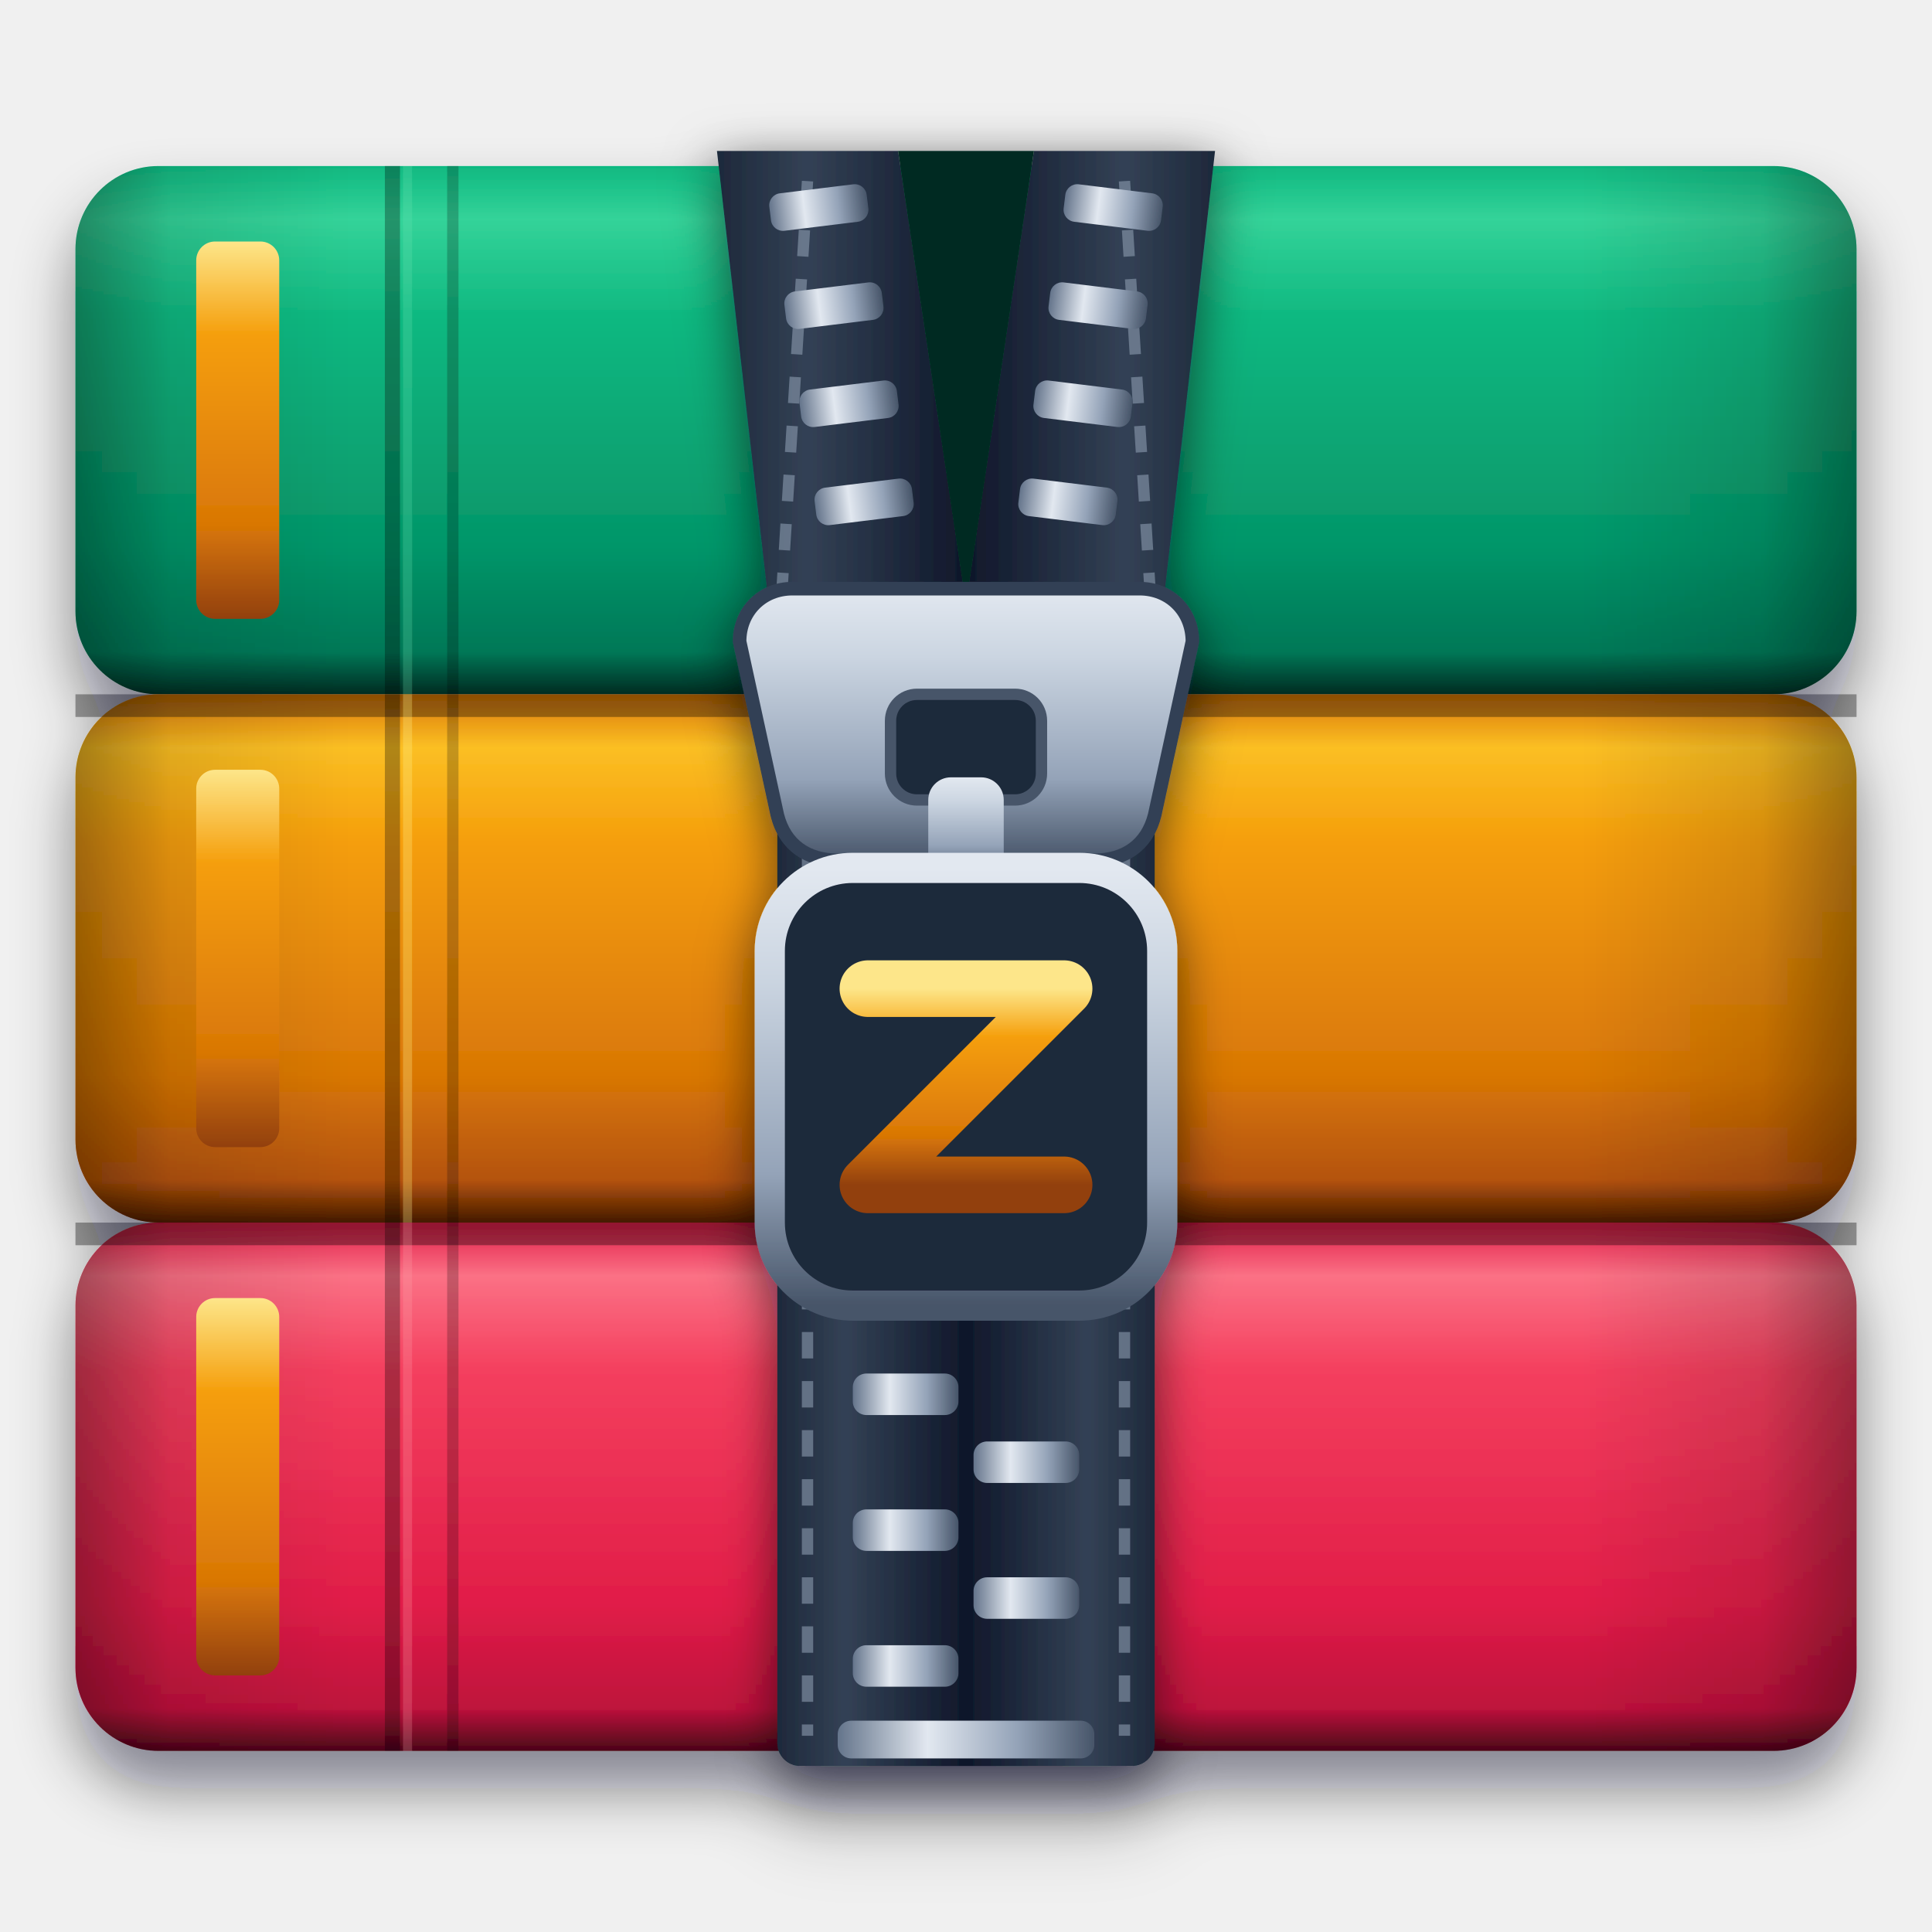
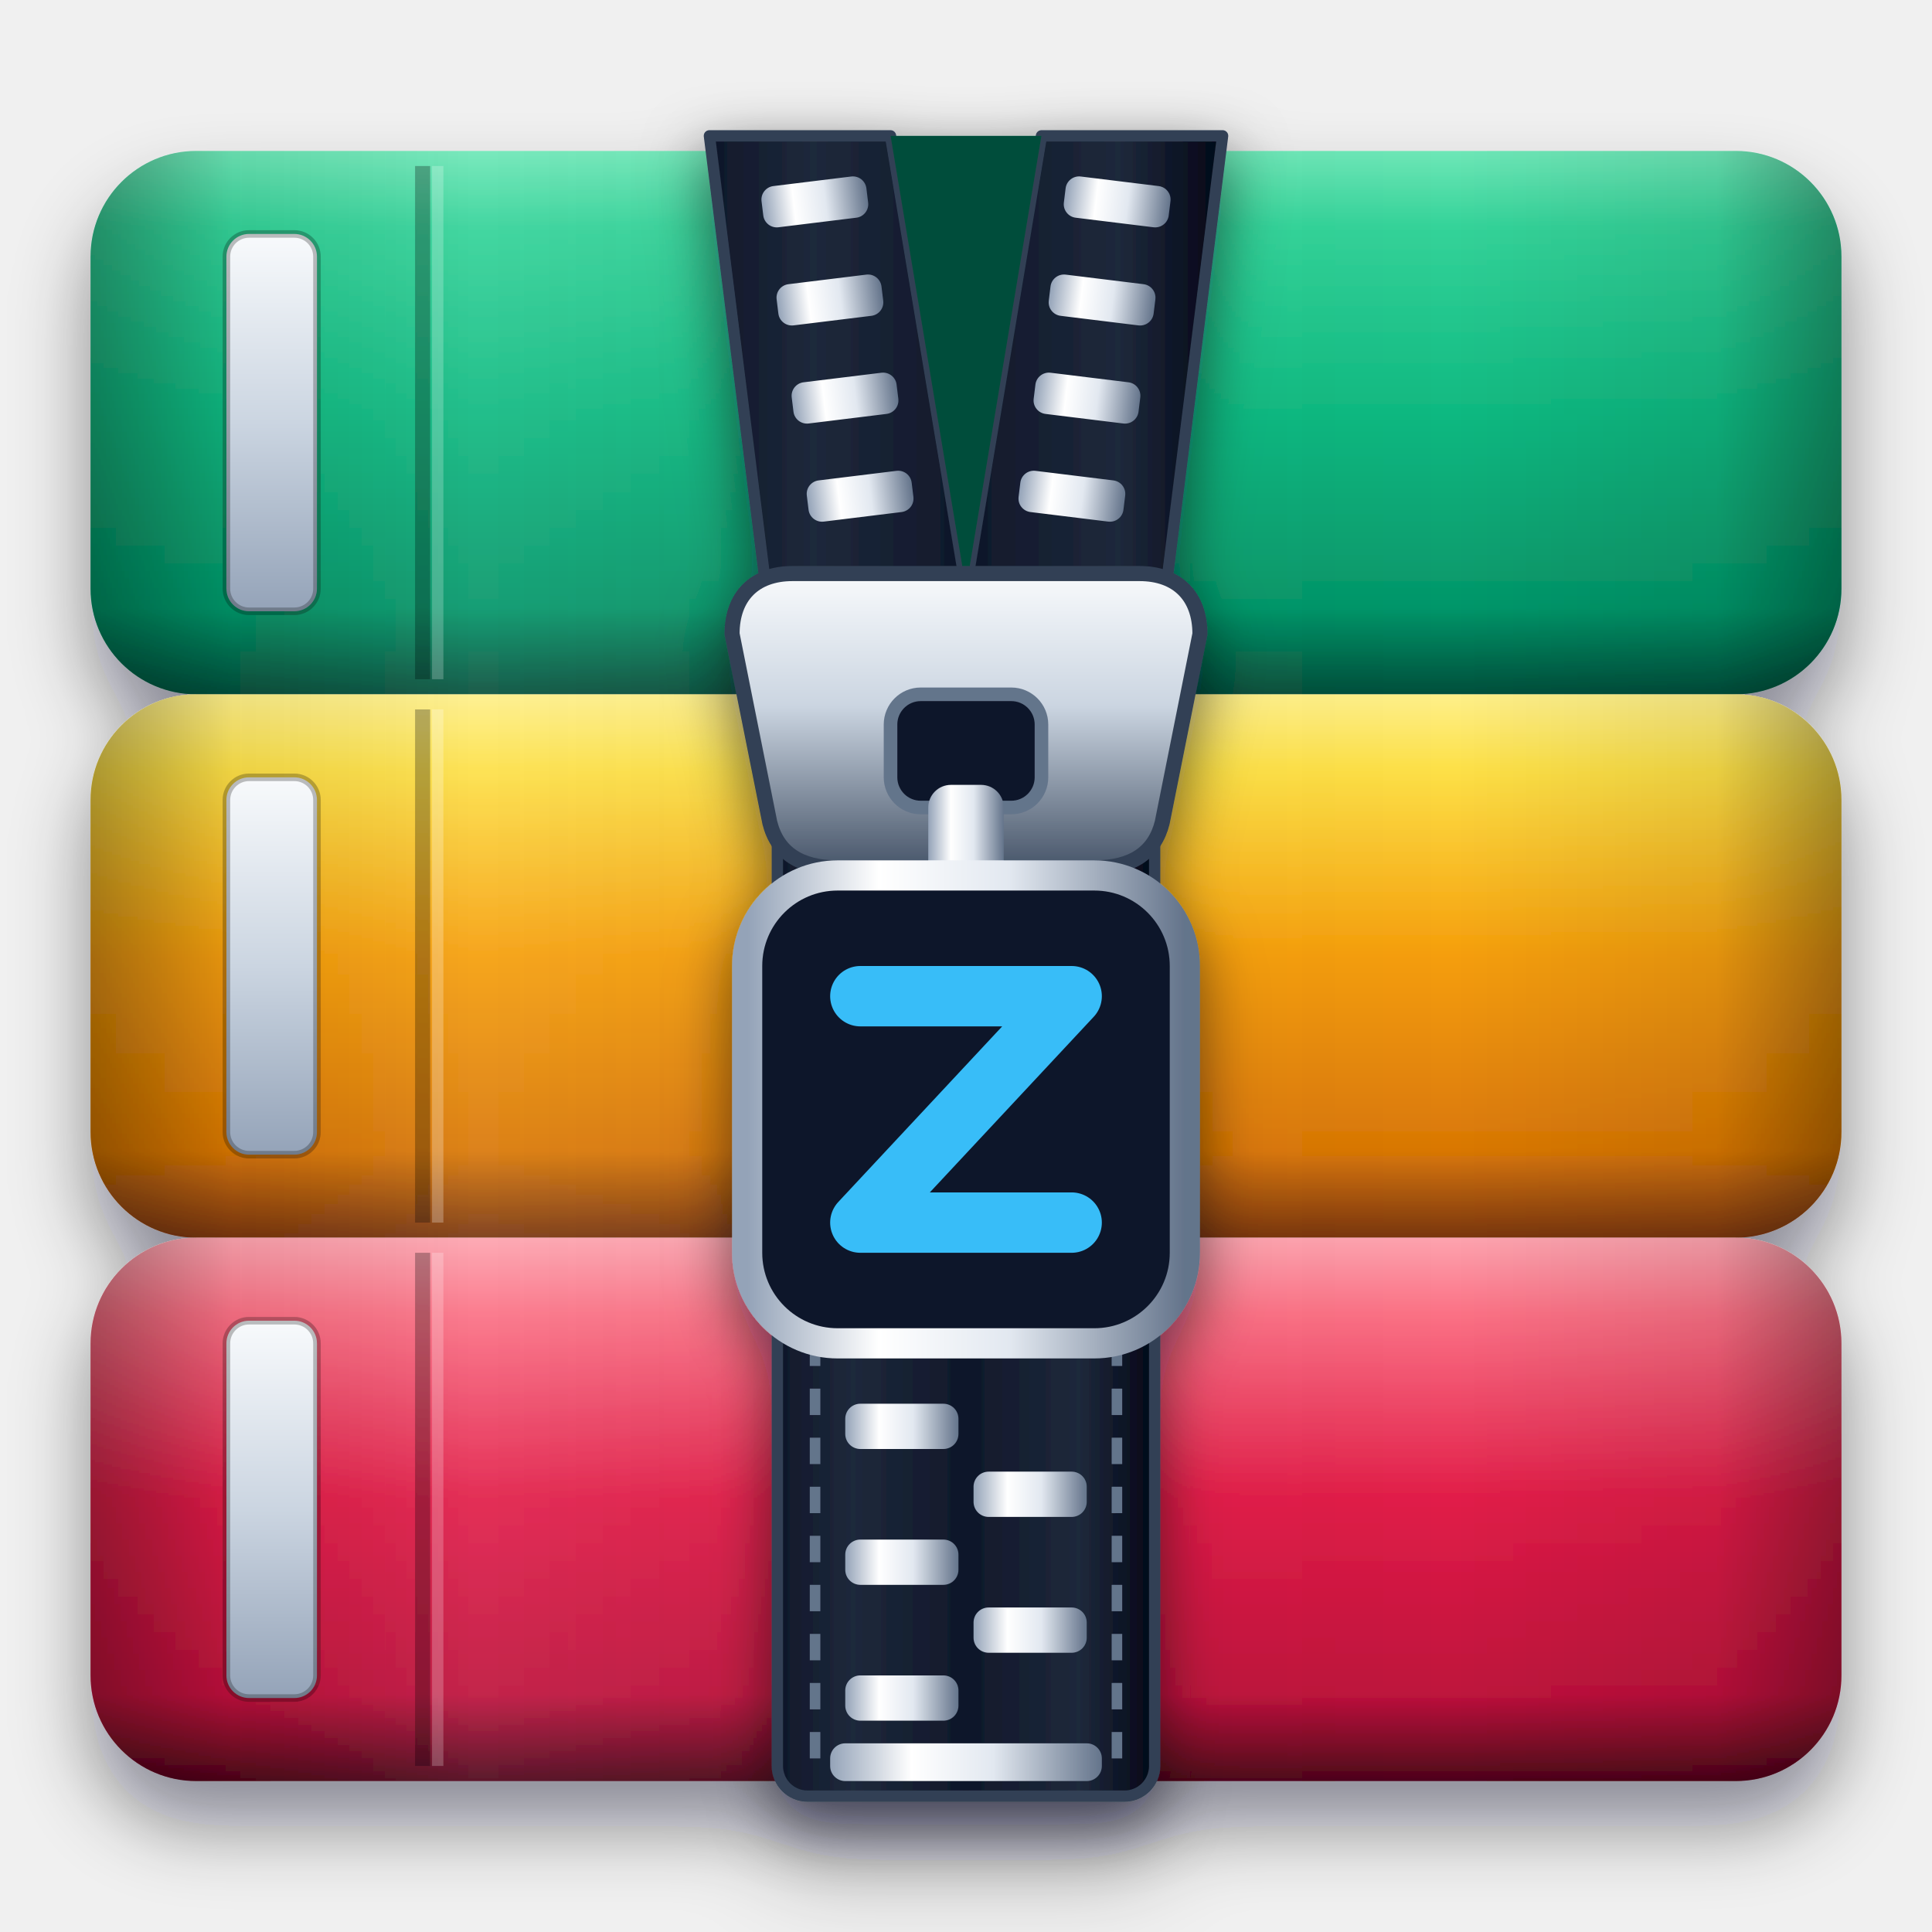
- <svg xmlns="http://www.w3.org/2000/svg" viewBox="0 0 256 256" width="256" height="256" role="img" aria-label="ZeroArchive (.zar) 3D Icon">
+ <svg xmlns="http://www.w3.org/2000/svg" viewBox="0 0 256 256" width="256" height="256" role="img" aria-label="ZeroArchive (.zar) Realistic 3D Archive Icon">
  <defs>
    <linearGradient id="bookTop" x1="0%" y1="0%" x2="0%" y2="100%">
-       <stop offset="0%" stop-color="#10B981" />
-       <stop offset="10%" stop-color="#34D399" />
-       <stop offset="28%" stop-color="#10B981" />
-       <stop offset="72%" stop-color="#059669" />
-       <stop offset="92%" stop-color="#047857" />
-       <stop offset="100%" stop-color="#022C22" />
+       <stop offset="0%" stop-color="#6EE7B7" />
+       <stop offset="14%" stop-color="#34D399" />
+       <stop offset="48%" stop-color="#10B981" />
+       <stop offset="84%" stop-color="#059669" />
+       <stop offset="100%" stop-color="#064E3B" />
    </linearGradient>
    <linearGradient id="bookMid" x1="0%" y1="0%" x2="0%" y2="100%">
-       <stop offset="0%" stop-color="#D97706" />
-       <stop offset="10%" stop-color="#FBBF24" />
-       <stop offset="28%" stop-color="#F59E0B" />
-       <stop offset="72%" stop-color="#D97706" />
-       <stop offset="92%" stop-color="#B45309" />
-       <stop offset="100%" stop-color="#451A03" />
+       <stop offset="0%" stop-color="#FEF08A" />
+       <stop offset="14%" stop-color="#FDE047" />
+       <stop offset="48%" stop-color="#F59E0B" />
+       <stop offset="84%" stop-color="#D97706" />
+       <stop offset="100%" stop-color="#78350F" />
    </linearGradient>
    <linearGradient id="bookBot" x1="0%" y1="0%" x2="0%" y2="100%">
-       <stop offset="0%" stop-color="#E11D48" />
-       <stop offset="10%" stop-color="#FB7185" />
-       <stop offset="28%" stop-color="#F43F5E" />
-       <stop offset="72%" stop-color="#E11D48" />
-       <stop offset="92%" stop-color="#BE123C" />
+       <stop offset="0%" stop-color="#FDA4AF" />
+       <stop offset="14%" stop-color="#FB7185" />
+       <stop offset="48%" stop-color="#E11D48" />
+       <stop offset="84%" stop-color="#BE123C" />
      <stop offset="100%" stop-color="#4C0519" />
    </linearGradient>
-     <linearGradient id="cylWrap" x1="0%" y1="0%" x2="100%" y2="0%">
-       <stop offset="0%" stop-color="#000000" stop-opacity="0.38" />
-       <stop offset="6%" stop-color="#000000" stop-opacity="0.10" />
-       <stop offset="16%" stop-color="#000000" stop-opacity="0.00" />
-       <stop offset="84%" stop-color="#000000" stop-opacity="0.00" />
-       <stop offset="94%" stop-color="#000000" stop-opacity="0.12" />
-       <stop offset="100%" stop-color="#000000" stop-opacity="0.40" />
+     <linearGradient id="sideVignette" x1="0%" y1="0%" x2="100%" y2="0%">
+       <stop offset="0%" stop-color="#000000" stop-opacity="0.32" />
+       <stop offset="8%" stop-color="#000000" stop-opacity="0.06" />
+       <stop offset="22%" stop-color="#FFFFFF" stop-opacity="0.08" />
+       <stop offset="78%" stop-color="#000000" stop-opacity="0.0" />
+       <stop offset="93%" stop-color="#000000" stop-opacity="0.08" />
+       <stop offset="100%" stop-color="#000000" stop-opacity="0.34" />
    </linearGradient>
-     <linearGradient id="goldStrip" x1="0%" y1="0%" x2="0%" y2="100%">
-       <stop offset="0%" stop-color="#FDE68A" />
-       <stop offset="25%" stop-color="#F59E0B" />
-       <stop offset="75%" stop-color="#D97706" />
-       <stop offset="100%" stop-color="#92400E" />
+     <linearGradient id="spinePlate" x1="0%" y1="0%" x2="0%" y2="100%">
+       <stop offset="0%" stop-color="#F8FAFC" />
+       <stop offset="50%" stop-color="#CBD5E1" />
+       <stop offset="100%" stop-color="#94A3B8" />
    </linearGradient>
    <linearGradient id="zipTape" x1="0%" y1="0%" x2="100%" y2="0%">
-       <stop offset="0%" stop-color="#1E293B" />
-       <stop offset="18%" stop-color="#334155" />
+       <stop offset="0%" stop-color="#0F172A" />
+       <stop offset="20%" stop-color="#1E293B" />
      <stop offset="50%" stop-color="#0F172A" />
-       <stop offset="82%" stop-color="#334155" />
-       <stop offset="100%" stop-color="#1E293B" />
+       <stop offset="80%" stop-color="#1E293B" />
+       <stop offset="100%" stop-color="#020617" />
    </linearGradient>
-     <linearGradient id="steelTooth" x1="0%" y1="0%" x2="100%" y2="0%">
-       <stop offset="0%" stop-color="#64748B" />
-       <stop offset="35%" stop-color="#E2E8F0" />
-       <stop offset="70%" stop-color="#94A3B8" />
+     <linearGradient id="zipMetal" x1="0%" y1="0%" x2="100%" y2="0%">
+       <stop offset="0%" stop-color="#94A3B8" />
+       <stop offset="30%" stop-color="#FFFFFF" />
+       <stop offset="60%" stop-color="#E2E8F0" />
+       <stop offset="100%" stop-color="#64748B" />
+     </linearGradient>
+     <linearGradient id="sliderBody" x1="0%" y1="0%" x2="0%" y2="100%">
+       <stop offset="0%" stop-color="#F8FAFC" />
+       <stop offset="45%" stop-color="#CBD5E1" />
      <stop offset="100%" stop-color="#475569" />
    </linearGradient>
-     <linearGradient id="steelBody" x1="0%" y1="0%" x2="0%" y2="100%">
-       <stop offset="0%" stop-color="#E2E8F0" />
-       <stop offset="25%" stop-color="#CBD5E1" />
-       <stop offset="70%" stop-color="#94A3B8" />
-       <stop offset="100%" stop-color="#475569" />
-     </linearGradient>
-     <filter id="bookShadow" x="-8%" y="-6%" width="116%" height="120%">
-       <feDropShadow dx="0" dy="5" stdDeviation="4" flood-color="#020617" flood-opacity="0.45" />
+     <filter id="drop" x="-10%" y="-8%" width="120%" height="122%">
+       <feDropShadow dx="0" dy="6" stdDeviation="5" flood-color="#020617" flood-opacity="0.42" />
    </filter>
-     <filter id="zipShadow" x="-25%" y="-6%" width="150%" height="114%">
-       <feDropShadow dx="0" dy="2" stdDeviation="3.5" flood-color="#020617" flood-opacity="0.60" />
+     <filter id="beltShadow" x="-25%" y="-8%" width="150%" height="118%">
+       <feDropShadow dx="0" dy="3" stdDeviation="4" flood-color="#020617" flood-opacity="0.55" />
    </filter>
  </defs>
-   <g filter="url(#bookShadow)">
-     <rect x="10" y="22" width="236" height="70" rx="11" fill="url(#bookTop)" />
-     <rect x="10" y="22" width="236" height="70" rx="11" fill="url(#cylWrap)" />
-     <line x1="52" y1="22" x2="52" y2="92" stroke="#000000" stroke-opacity="0.30" stroke-width="2" />
-     <line x1="54" y1="22" x2="54" y2="92" stroke="#6EE7B7" stroke-opacity="0.25" stroke-width="1.2" />
-     <line x1="60" y1="22" x2="60" y2="92" stroke="#000000" stroke-opacity="0.22" stroke-width="1.5" />
-     <rect x="26" y="32" width="11" height="50" rx="2.5" fill="url(#goldStrip)" />
-     <rect x="10" y="92" width="236" height="70" rx="11" fill="url(#bookMid)" />
-     <rect x="10" y="92" width="236" height="70" rx="11" fill="url(#cylWrap)" />
-     <rect x="10" y="92" width="236" height="3" fill="#000000" fill-opacity="0.35" />
-     <line x1="52" y1="92" x2="52" y2="162" stroke="#000000" stroke-opacity="0.30" stroke-width="2" />
-     <line x1="54" y1="92" x2="54" y2="162" stroke="#FEF08A" stroke-opacity="0.30" stroke-width="1.2" />
-     <line x1="60" y1="92" x2="60" y2="162" stroke="#000000" stroke-opacity="0.22" stroke-width="1.5" />
-     <rect x="26" y="102" width="11" height="50" rx="2.5" fill="url(#goldStrip)" />
-     <rect x="10" y="162" width="236" height="70" rx="11" fill="url(#bookBot)" />
-     <rect x="10" y="162" width="236" height="70" rx="11" fill="url(#cylWrap)" />
-     <rect x="10" y="162" width="236" height="3" fill="#000000" fill-opacity="0.35" />
-     <line x1="52" y1="162" x2="52" y2="232" stroke="#000000" stroke-opacity="0.30" stroke-width="2" />
-     <line x1="54" y1="162" x2="54" y2="232" stroke="#FDA4AF" stroke-opacity="0.25" stroke-width="1.2" />
-     <line x1="60" y1="162" x2="60" y2="232" stroke="#000000" stroke-opacity="0.22" stroke-width="1.5" />
-     <rect x="26" y="172" width="11" height="50" rx="2.5" fill="url(#goldStrip)" />
-     <g filter="url(#zipShadow)">
-       <polygon points="95,20 119,20 128,80 137,20 161,20 153,90 103,90" fill="url(#zipTape)" />
-       <polygon points="119,20 137,20 128,80" fill="#022C22" />
-       <rect x="103" y="90" width="50" height="144" rx="3" fill="url(#zipTape)" />
-       <line x1="107" y1="24" x2="103" y2="88" stroke="#94A3B8" stroke-opacity="0.55" stroke-width="1.5" stroke-dasharray="3.5 3" />
-       <line x1="149" y1="24" x2="153" y2="88" stroke="#94A3B8" stroke-opacity="0.55" stroke-width="1.5" stroke-dasharray="3.5 3" />
-       <line x1="107" y1="92" x2="107" y2="230" stroke="#94A3B8" stroke-opacity="0.55" stroke-width="1.5" stroke-dasharray="3.5 3" />
-       <line x1="149" y1="92" x2="149" y2="230" stroke="#94A3B8" stroke-opacity="0.55" stroke-width="1.5" stroke-dasharray="3.5 3" />
-       <rect x="111" y="228" width="34" height="5" rx="1.8" fill="url(#steelTooth)" />
-       <g fill="url(#steelTooth)">
-         <rect x="102" y="25" width="13" height="5" rx="1.6" transform="rotate(-7 108.5 27.5)" />
-         <rect x="104" y="38" width="13" height="5" rx="1.6" transform="rotate(-7 110.5 40.5)" />
-         <rect x="106" y="51" width="13" height="5" rx="1.6" transform="rotate(-7 112.5 53.5)" />
-         <rect x="108" y="64" width="13" height="5" rx="1.6" transform="rotate(-7 114.5 66.5)" />
-         <rect x="141" y="25" width="13" height="5" rx="1.6" transform="rotate(7 147.5 27.5)" />
-         <rect x="139" y="38" width="13" height="5" rx="1.6" transform="rotate(7 145.5 40.5)" />
-         <rect x="137" y="51" width="13" height="5" rx="1.6" transform="rotate(7 143.5 53.5)" />
-         <rect x="135" y="64" width="13" height="5" rx="1.6" transform="rotate(7 141.5 66.5)" />
-         <rect x="113" y="182" width="14" height="5.5" rx="1.8" />
-         <rect x="129" y="191" width="14" height="5.5" rx="1.8" />
-         <rect x="113" y="200" width="14" height="5.5" rx="1.8" />
-         <rect x="129" y="209" width="14" height="5.5" rx="1.8" />
-         <rect x="113" y="218" width="14" height="5.5" rx="1.8" />
+   <g filter="url(#drop)">
+     <rect x="12" y="20" width="232" height="72" rx="14" fill="url(#bookTop)" />
+     <rect x="12" y="20" width="232" height="72" rx="14" fill="url(#sideVignette)" />
+     <line x1="56" y1="22" x2="56" y2="90" stroke="#000000" stroke-opacity="0.28" stroke-width="2" />
+     <line x1="58" y1="22" x2="58" y2="90" stroke="#FFFFFF" stroke-opacity="0.22" stroke-width="1.5" />
+     <rect x="30" y="31" width="12" height="50" rx="3" fill="url(#spinePlate)" stroke="#000000" stroke-opacity="0.25" stroke-width="1" />
+     <rect x="12" y="92" width="232" height="72" rx="14" fill="url(#bookMid)" />
+     <rect x="12" y="92" width="232" height="72" rx="14" fill="url(#sideVignette)" />
+     <line x1="56" y1="94" x2="56" y2="162" stroke="#000000" stroke-opacity="0.28" stroke-width="2" />
+     <line x1="58" y1="94" x2="58" y2="162" stroke="#FFFFFF" stroke-opacity="0.25" stroke-width="1.5" />
+     <rect x="30" y="103" width="12" height="50" rx="3" fill="url(#spinePlate)" stroke="#000000" stroke-opacity="0.25" stroke-width="1" />
+     <rect x="12" y="164" width="232" height="72" rx="14" fill="url(#bookBot)" />
+     <rect x="12" y="164" width="232" height="72" rx="14" fill="url(#sideVignette)" />
+     <line x1="56" y1="166" x2="56" y2="234" stroke="#000000" stroke-opacity="0.28" stroke-width="2" />
+     <line x1="58" y1="166" x2="58" y2="234" stroke="#FFFFFF" stroke-opacity="0.22" stroke-width="1.5" />
+     <rect x="30" y="175" width="12" height="50" rx="3" fill="url(#spinePlate)" stroke="#000000" stroke-opacity="0.25" stroke-width="1" />
+     <g filter="url(#beltShadow)">
+       <polygon points="94,18 118,18 128,78 138,18 162,18 153,90 103,90" fill="url(#zipTape)" stroke="#334155" stroke-width="1.5" stroke-linejoin="round" />
+       <polygon points="118,18 138,18 128,78" fill="#064E3B" />
+       <rect x="103" y="90" width="50" height="148" rx="4" fill="url(#zipTape)" stroke="#334155" stroke-width="1.5" />
+       <line x1="108" y1="93" x2="108" y2="234" stroke="#64748B" stroke-width="1.4" stroke-dasharray="3.5 3" />
+       <line x1="148" y1="93" x2="148" y2="234" stroke="#64748B" stroke-width="1.4" stroke-dasharray="3.5 3" />
+       <rect x="110" y="231" width="36" height="5" rx="2" fill="url(#zipMetal)" />
+       <g fill="url(#zipMetal)">
+         <rect x="101" y="24" width="14" height="5.5" rx="1.8" transform="rotate(-7 108 27)" />
+         <rect x="103" y="37" width="14" height="5.5" rx="1.8" transform="rotate(-7 110 40)" />
+         <rect x="105" y="50" width="14" height="5.5" rx="1.8" transform="rotate(-7 112 53)" />
+         <rect x="107" y="63" width="14" height="5.5" rx="1.8" transform="rotate(-7 114 66)" />
+         <rect x="141" y="24" width="14" height="5.5" rx="1.8" transform="rotate(7 148 27)" />
+         <rect x="139" y="37" width="14" height="5.5" rx="1.8" transform="rotate(7 146 40)" />
+         <rect x="137" y="50" width="14" height="5.5" rx="1.8" transform="rotate(7 144 53)" />
+         <rect x="135" y="63" width="14" height="5.5" rx="1.8" transform="rotate(7 142 66)" />
+         <rect x="112" y="186" width="15" height="6" rx="2" />
+         <rect x="129" y="195" width="15" height="6" rx="2" />
+         <rect x="112" y="204" width="15" height="6" rx="2" />
+         <rect x="129" y="213" width="15" height="6" rx="2" />
+         <rect x="112" y="222" width="15" height="6" rx="2" />
      </g>
-       <path d="M98 85 C98 81 101 78 105 78 H151 C155 78 158 81 158 85 L153 108 C152 112 149 114 145 114 H111 C107 114 104 112 103 108 Z" fill="url(#steelBody)" stroke="#334155" stroke-width="1.8" />
-       <rect x="118" y="92" width="20" height="14" rx="3.5" fill="#1E293B" stroke="#475569" stroke-width="1.5" />
-       <rect x="123" y="103" width="10" height="13" rx="3" fill="url(#steelBody)" />
-       <rect x="102" y="115" width="52" height="58" rx="11" fill="#1E293B" stroke="url(#steelBody)" stroke-width="4" />
-       <path d="M115 131 H141 L115 157 H141" fill="none" stroke="url(#goldStrip)" stroke-width="7.5" stroke-linecap="round" stroke-linejoin="round" />
+       <path d="M97 84 C97 79 100 76 105 76 H151 C156 76 159 79 159 84 L154 109 C153 113 150 115 145 115 H111 C106 115 103 113 102 109 Z" fill="url(#sliderBody)" stroke="#334155" stroke-width="2" />
+       <rect x="118" y="92" width="20" height="15" rx="4" fill="#0F172A" stroke="#64748B" stroke-width="1.8" />
+       <rect x="123" y="104" width="10" height="14" rx="3" fill="url(#zipMetal)" />
+       <rect x="99" y="116" width="58" height="62" rx="12" fill="#0F172A" stroke="url(#zipMetal)" stroke-width="4" />
+       <path d="M114 132 H142 L114 162 H142" fill="none" stroke="#38BDF8" stroke-width="8" stroke-linecap="round" stroke-linejoin="round" />
    </g>
  </g>
</svg>
